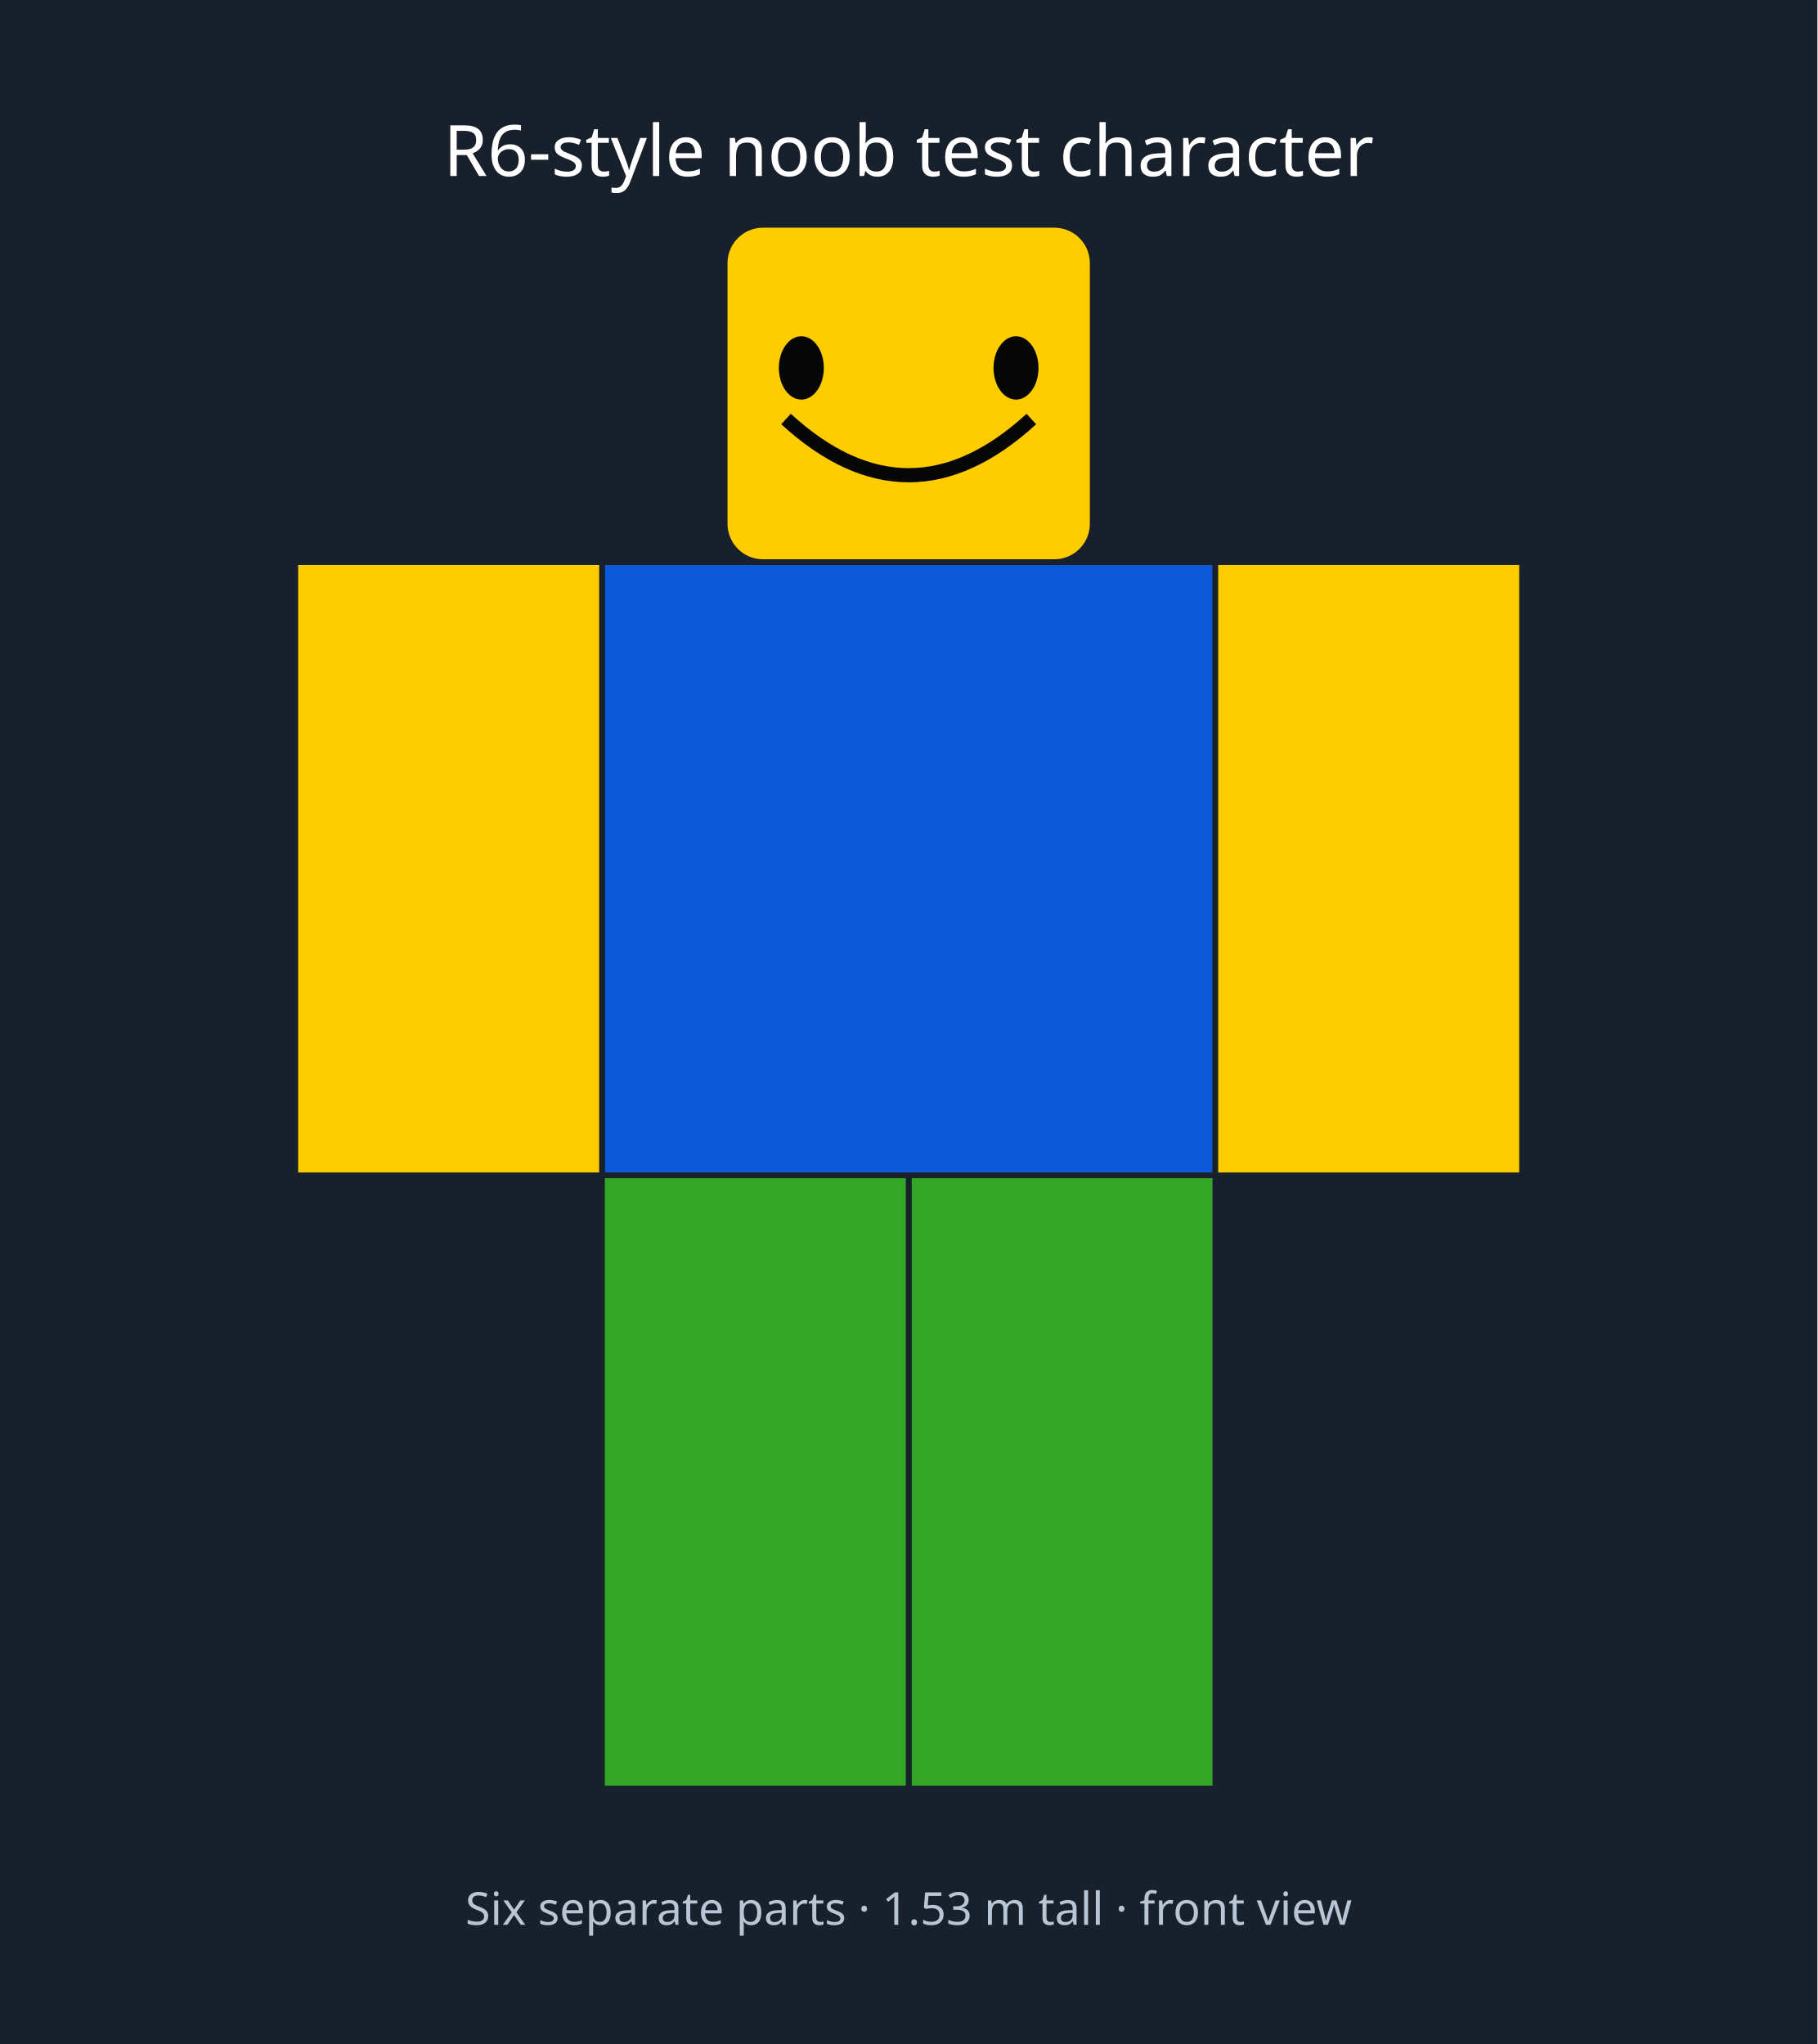
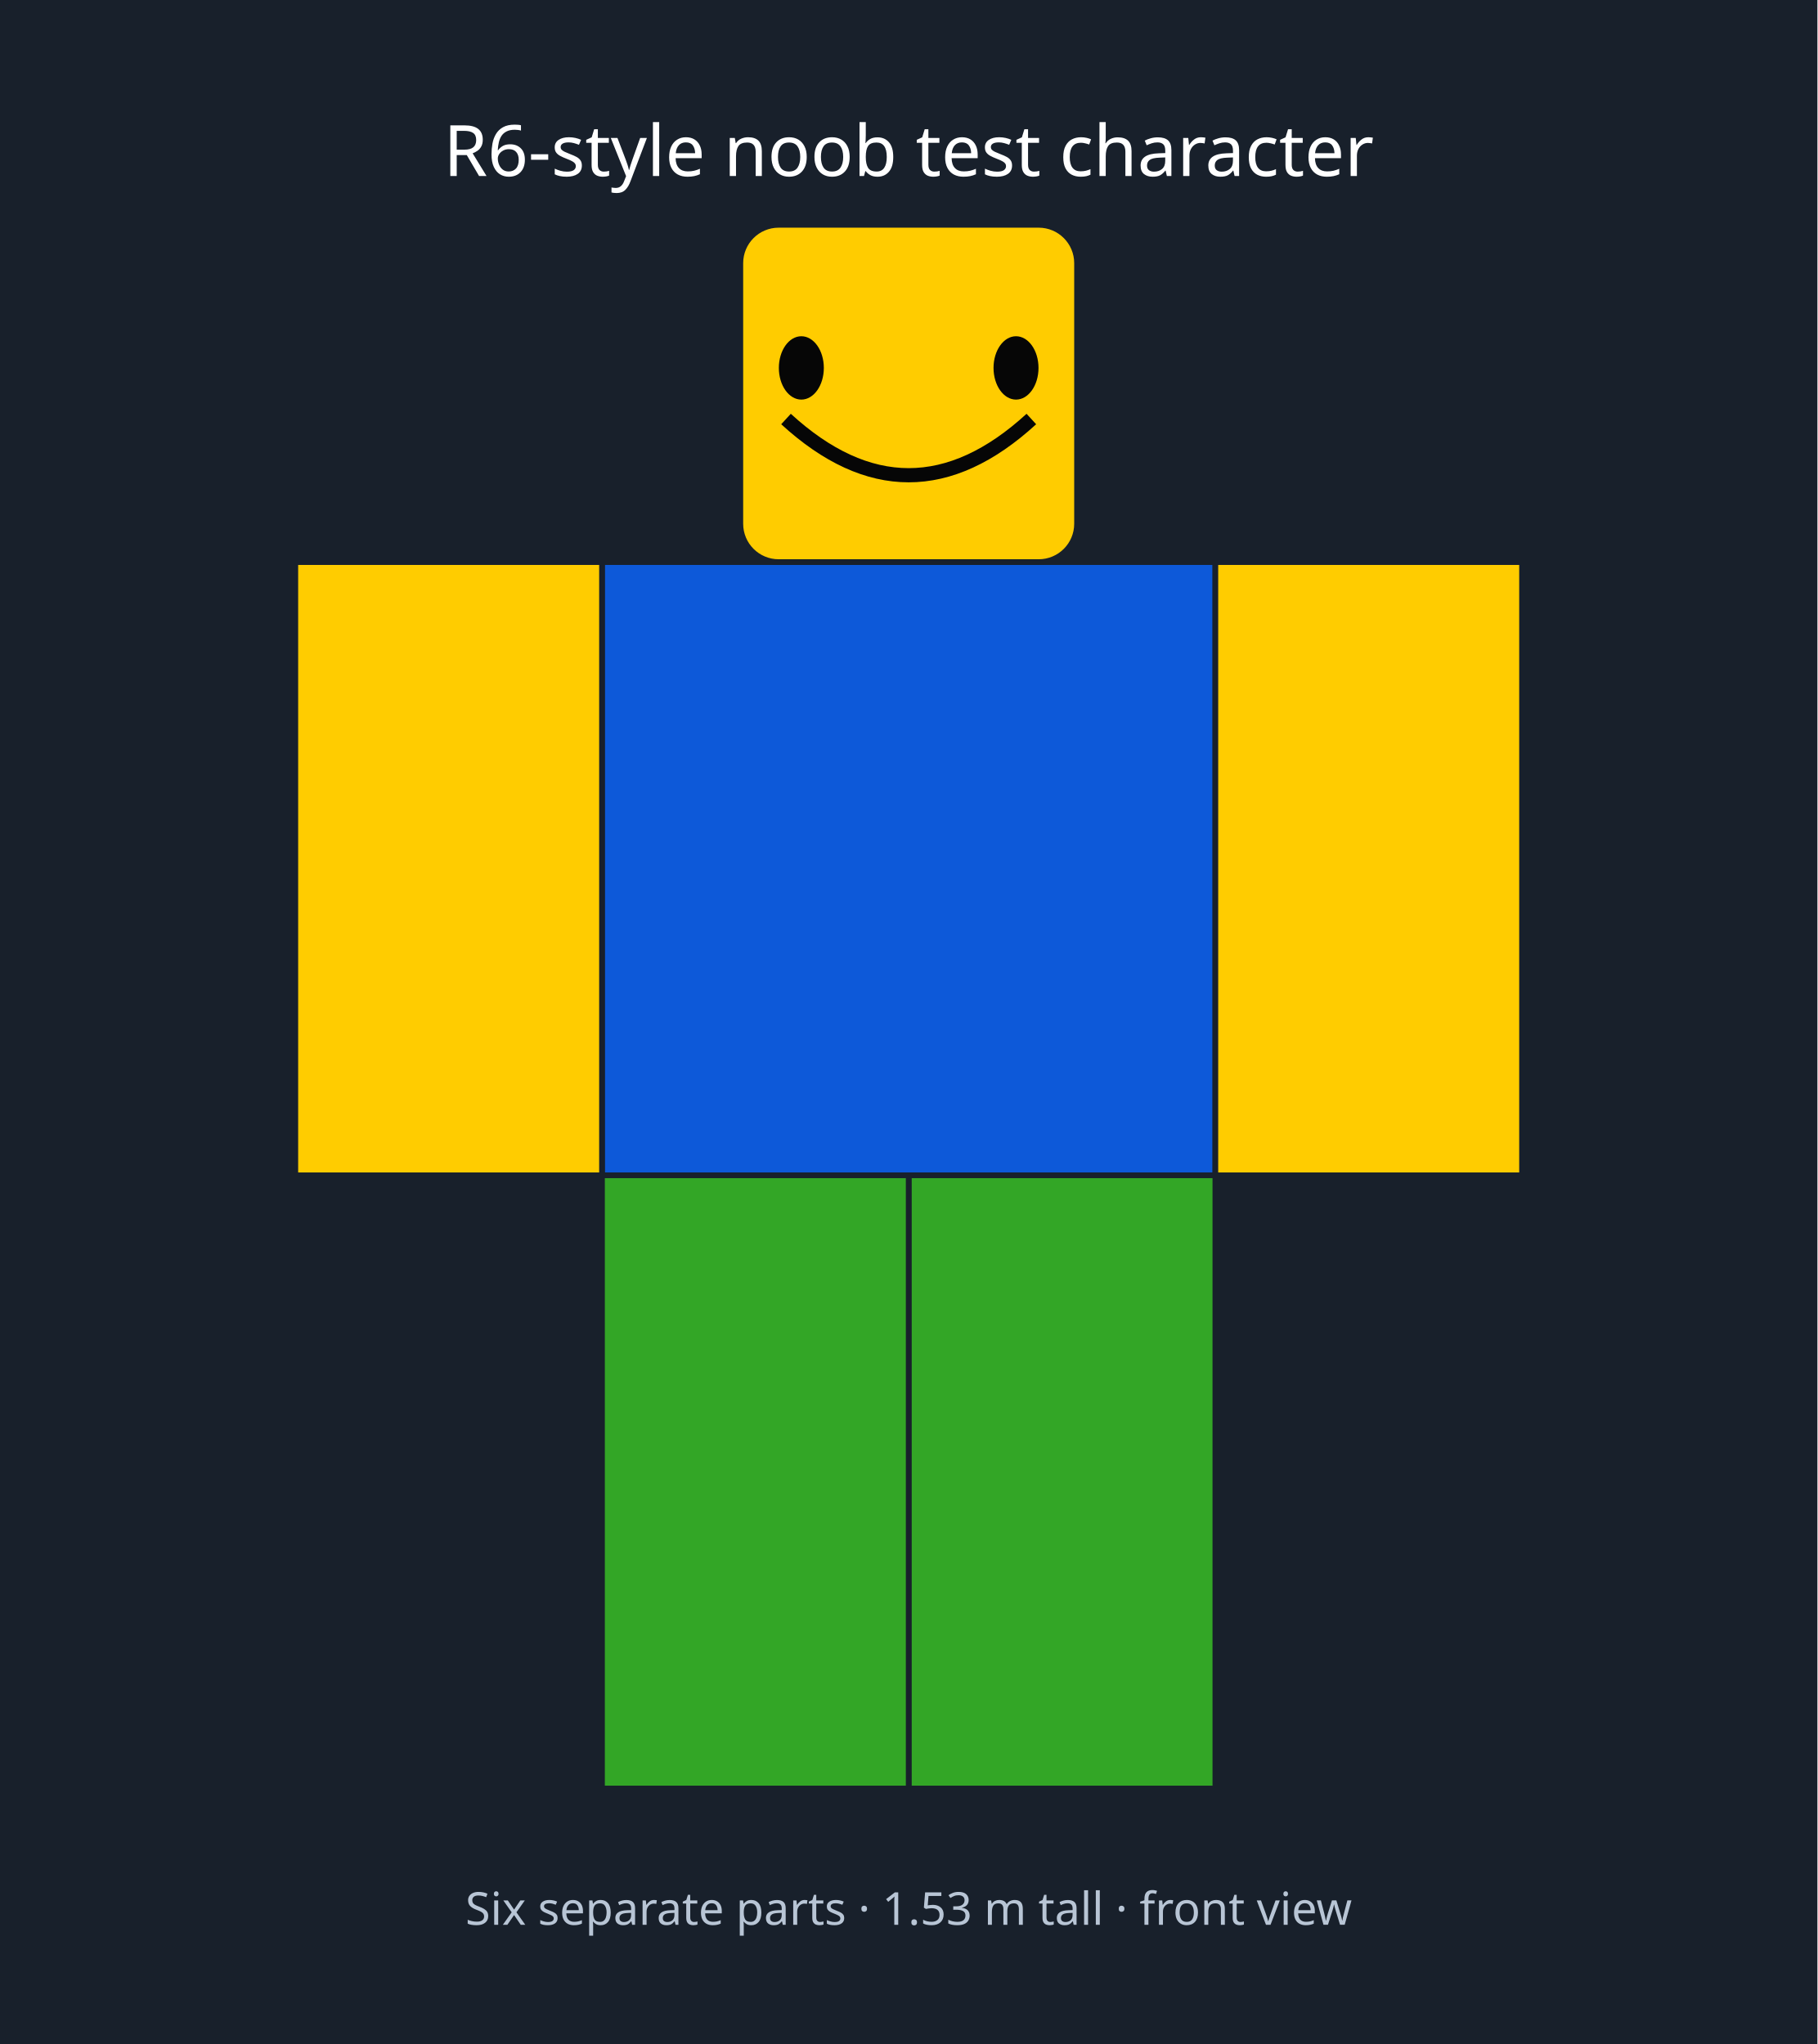
<svg xmlns="http://www.w3.org/2000/svg" width="640" height="720" viewBox="0 0 640 720">
  <rect width="640" height="720" fill="#18202b" />
  <text x="320" y="62" text-anchor="middle" fill="white" font-family="sans-serif" font-size="25">R6-style noob test character</text>
  <rect x="212.0" y="198.0" width="216.0" height="216.0" fill="#0d59d9" stroke="#18202b" stroke-width="2" />
-   <rect x="255.2" y="79.2" width="129.6" height="118.8" rx="13.5" fill="#ffcc00" stroke="#18202b" stroke-width="2" />
+   <rect x="260.715" y="79.2" width="118.571" height="118.8" rx="13.5" fill="#ffcc00" stroke="#18202b" stroke-width="2" />
  <rect x="428.0" y="198.0" width="108.0" height="216.0" fill="#ffcc00" stroke="#18202b" stroke-width="2" />
  <rect x="104.0" y="198.0" width="108.0" height="216.0" fill="#ffcc00" stroke="#18202b" stroke-width="2" />
  <rect x="320.0" y="414.0" width="108.0" height="216.0" fill="#33a626" stroke="#18202b" stroke-width="2" />
  <rect x="212.0" y="414.0" width="108.0" height="216.0" fill="#33a626" stroke="#18202b" stroke-width="2" />
  <g fill="#060606">
    <ellipse cx="282.2" cy="129.6" rx="7.92" ry="11.16" />
    <ellipse cx="357.8" cy="129.6" rx="7.92" ry="11.16" />
  </g>
  <path d="M276.8 147.6 Q320 187.2 363.2 147.6" fill="none" stroke="#060606" stroke-width="5" />
  <text x="320" y="678" text-anchor="middle" fill="#b8c5d5" font-family="sans-serif" font-size="16">Six separate parts · 1.53 m tall · front view</text>
</svg>
